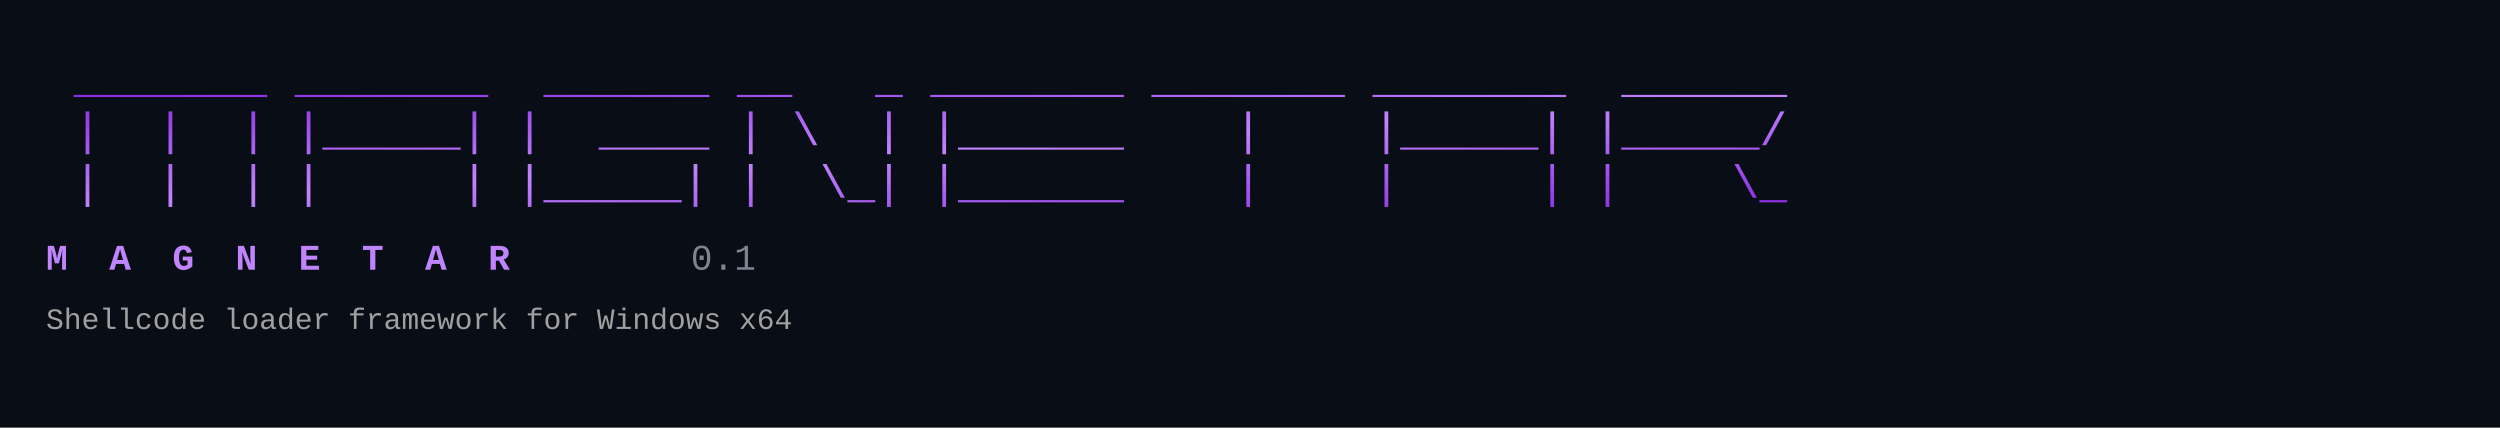
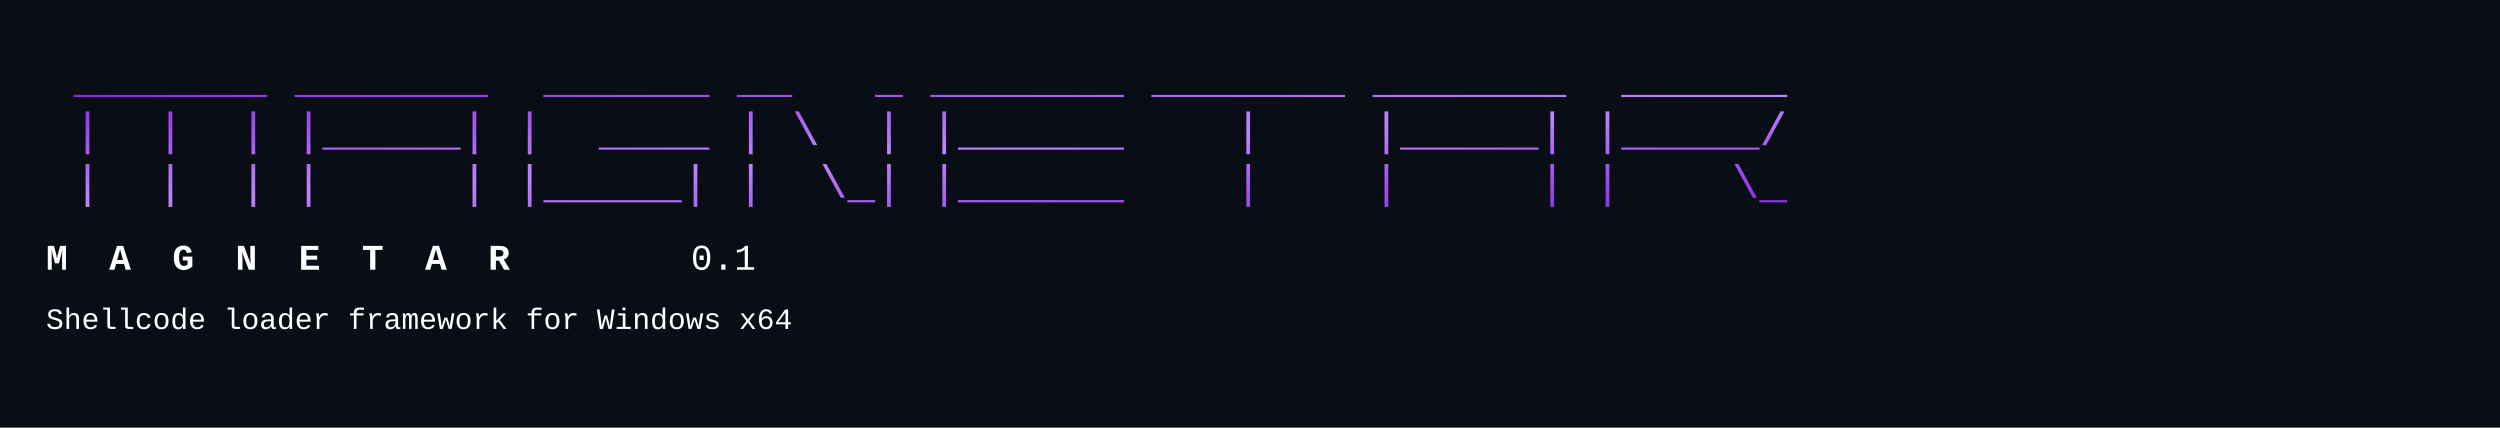
<svg xmlns="http://www.w3.org/2000/svg" viewBox="0 0 760 130" width="760" height="130">
  <defs>
    <linearGradient id="glow" x1="0%" y1="0%" x2="100%" y2="100%">
      <stop offset="0%" style="stop-color:#8A2BE2;stop-opacity:1" />
      <stop offset="50%" style="stop-color:#c084fc;stop-opacity:1" />
      <stop offset="100%" style="stop-color:#8A2BE2;stop-opacity:1" />
    </linearGradient>
  </defs>
  <rect width="760" height="130" fill="#090D16" />
  <text font-family="Consolas, 'Courier New', monospace" font-size="14" fill="url(#glow)" xml:space="preserve">
    <tspan x="14" y="28"> _______ _______  ______ __   _ _______ _______ _______  ______</tspan>
    <tspan x="14" y="44"> |  |  | |_____| |  ____ | \  | |______    |    |_____| |_____/</tspan>
    <tspan x="14" y="60"> |  |  | |     | |_____| |  \_| |______    |    |     | |    \_</tspan>
  </text>
-   <text font-family="Consolas, 'Courier New', monospace" font-weight="bold" font-size="11" fill="#c084fc" letter-spacing="3" x="14" y="82">M A G N E T A R</text>
-   <text font-family="Consolas, 'Courier New', monospace" font-size="11" fill="#7d8590" x="210" y="82">0.1</text>
-   <text font-family="Consolas, 'Courier New', monospace" font-size="9" fill="#a0a0a0" x="14" y="100">Shellcode loader framework for Windows x64</text>
+   <text font-family="Consolas, 'Courier New', monospace" font-weight="bold" font-size="11" fill="#ffffff" letter-spacing="3" x="14" y="82">M A G N E T A R</text>
+   <text font-family="Consolas, 'Courier New', monospace" font-size="11" fill="#ffffff" x="210" y="82">0.1</text>
+   <text font-family="Consolas, 'Courier New', monospace" font-size="9" fill="#ffffff" x="14" y="100">Shellcode loader framework for Windows x64</text>
</svg>
